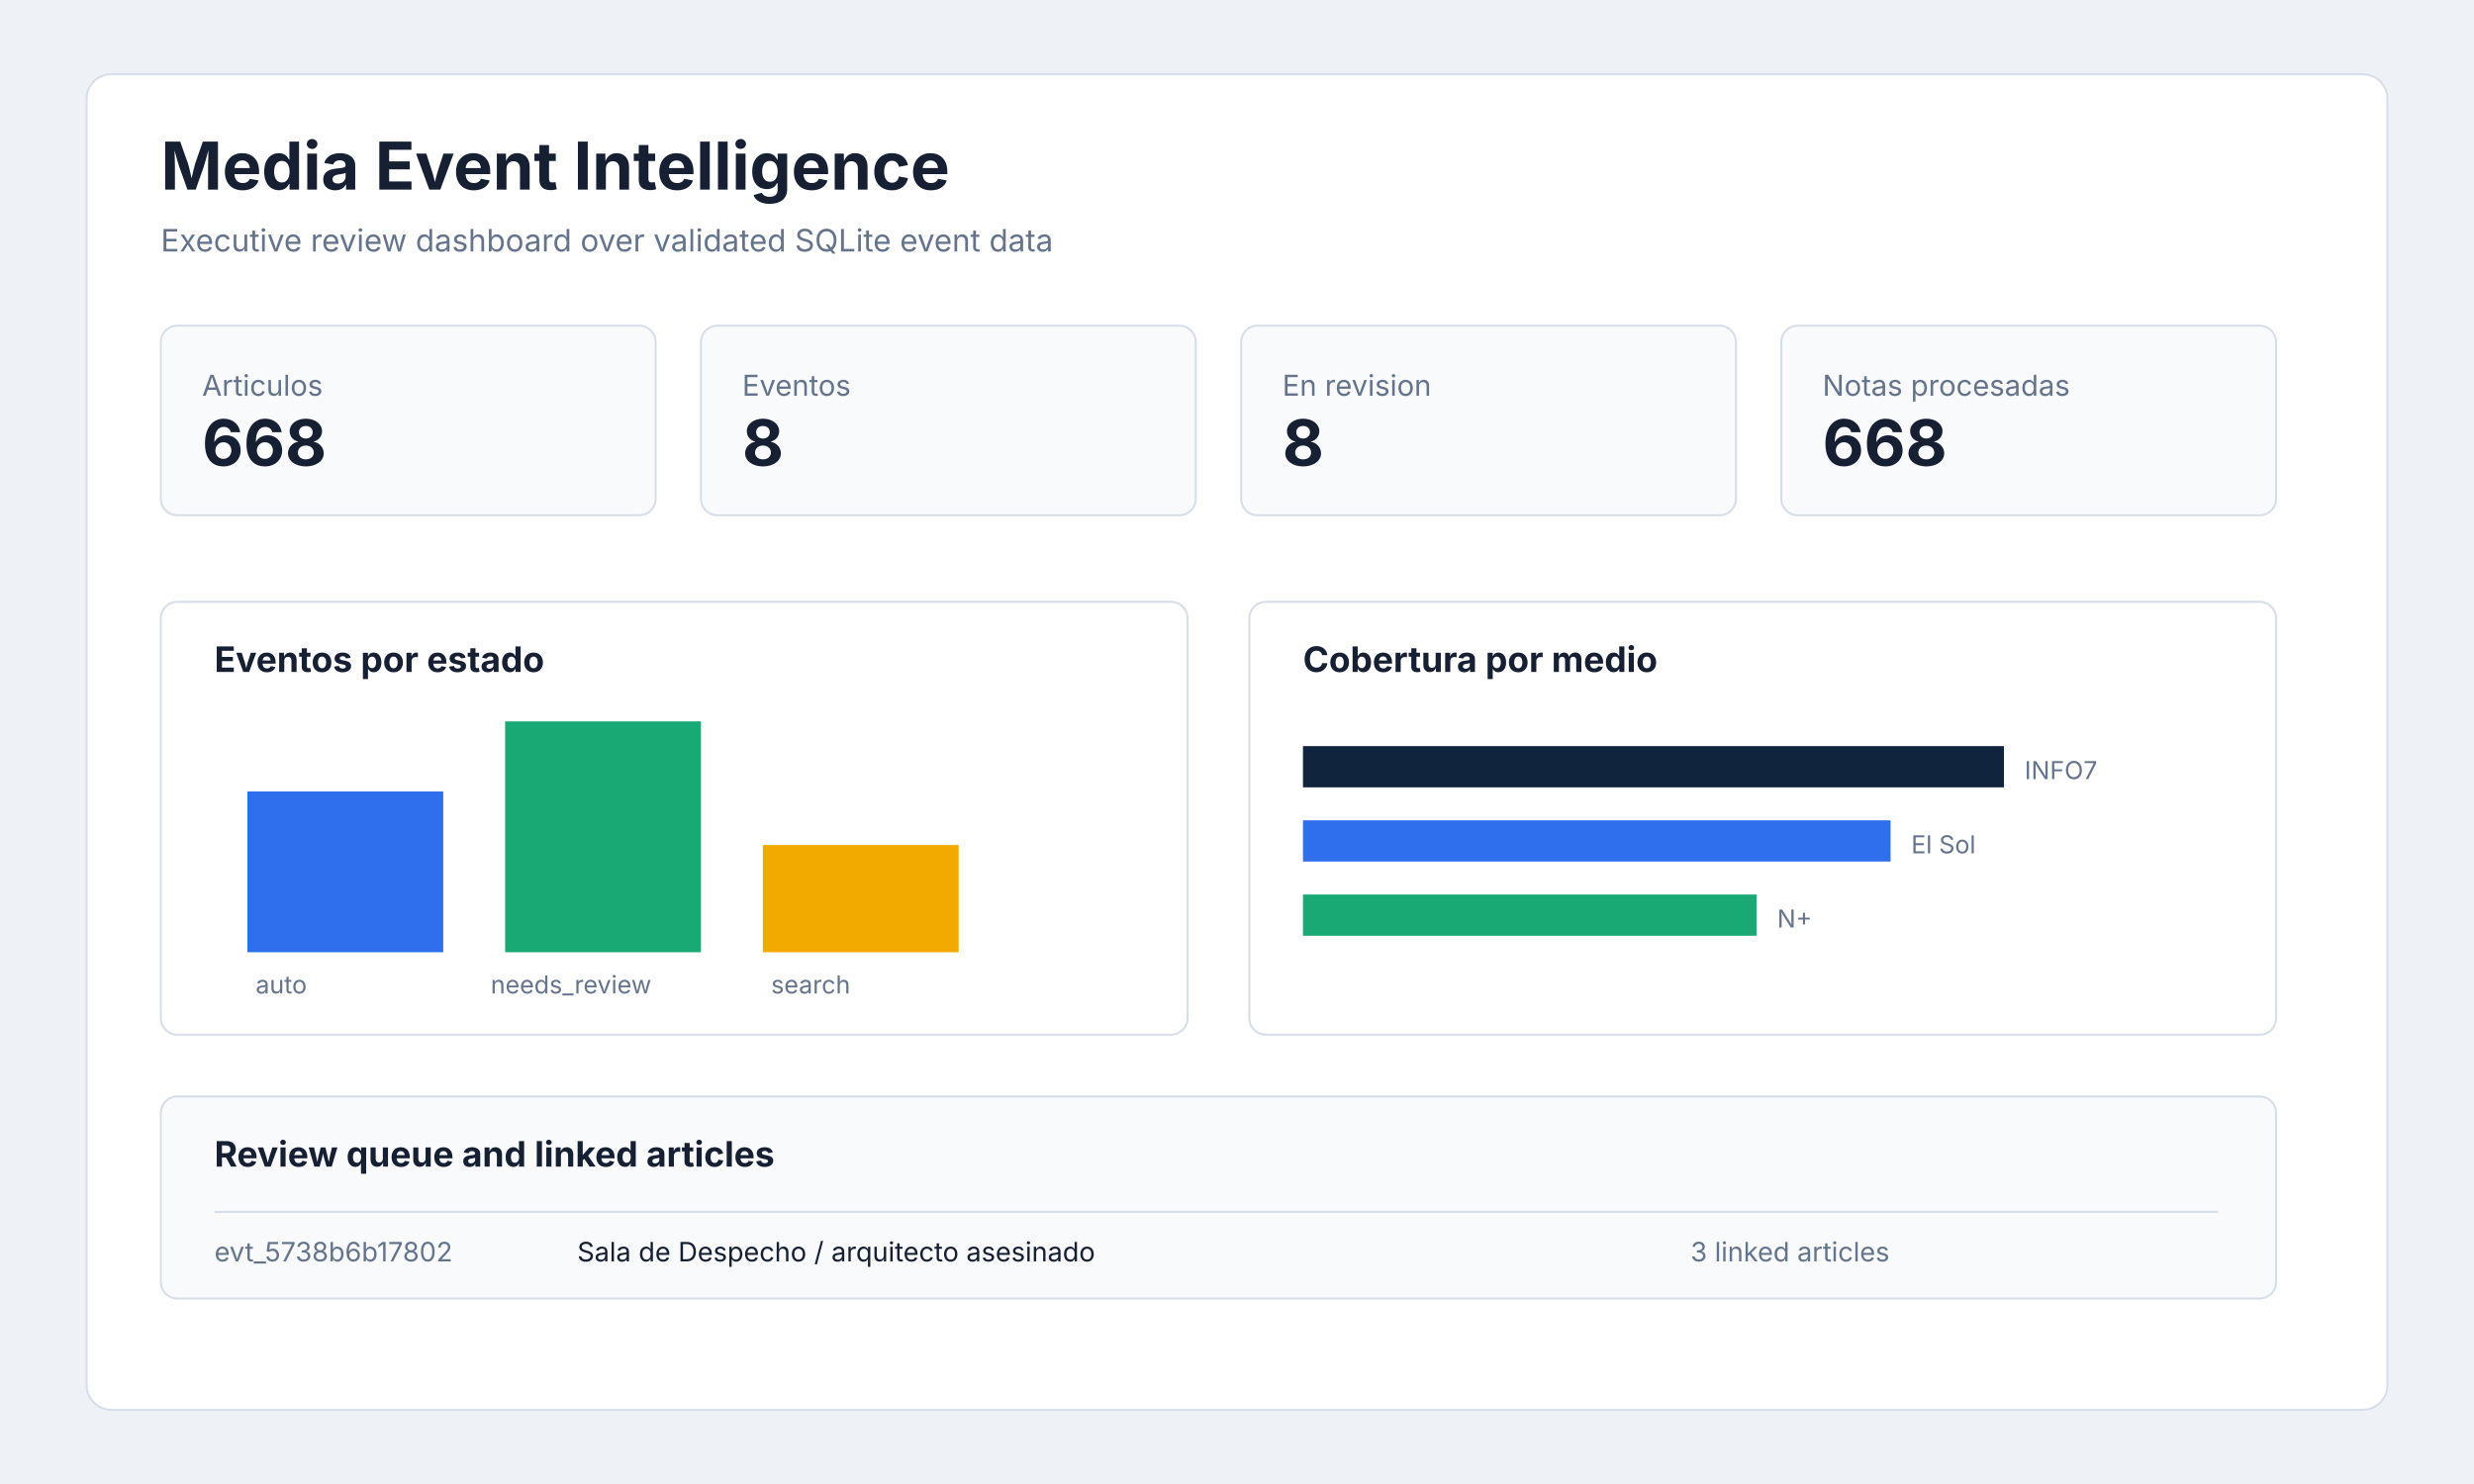
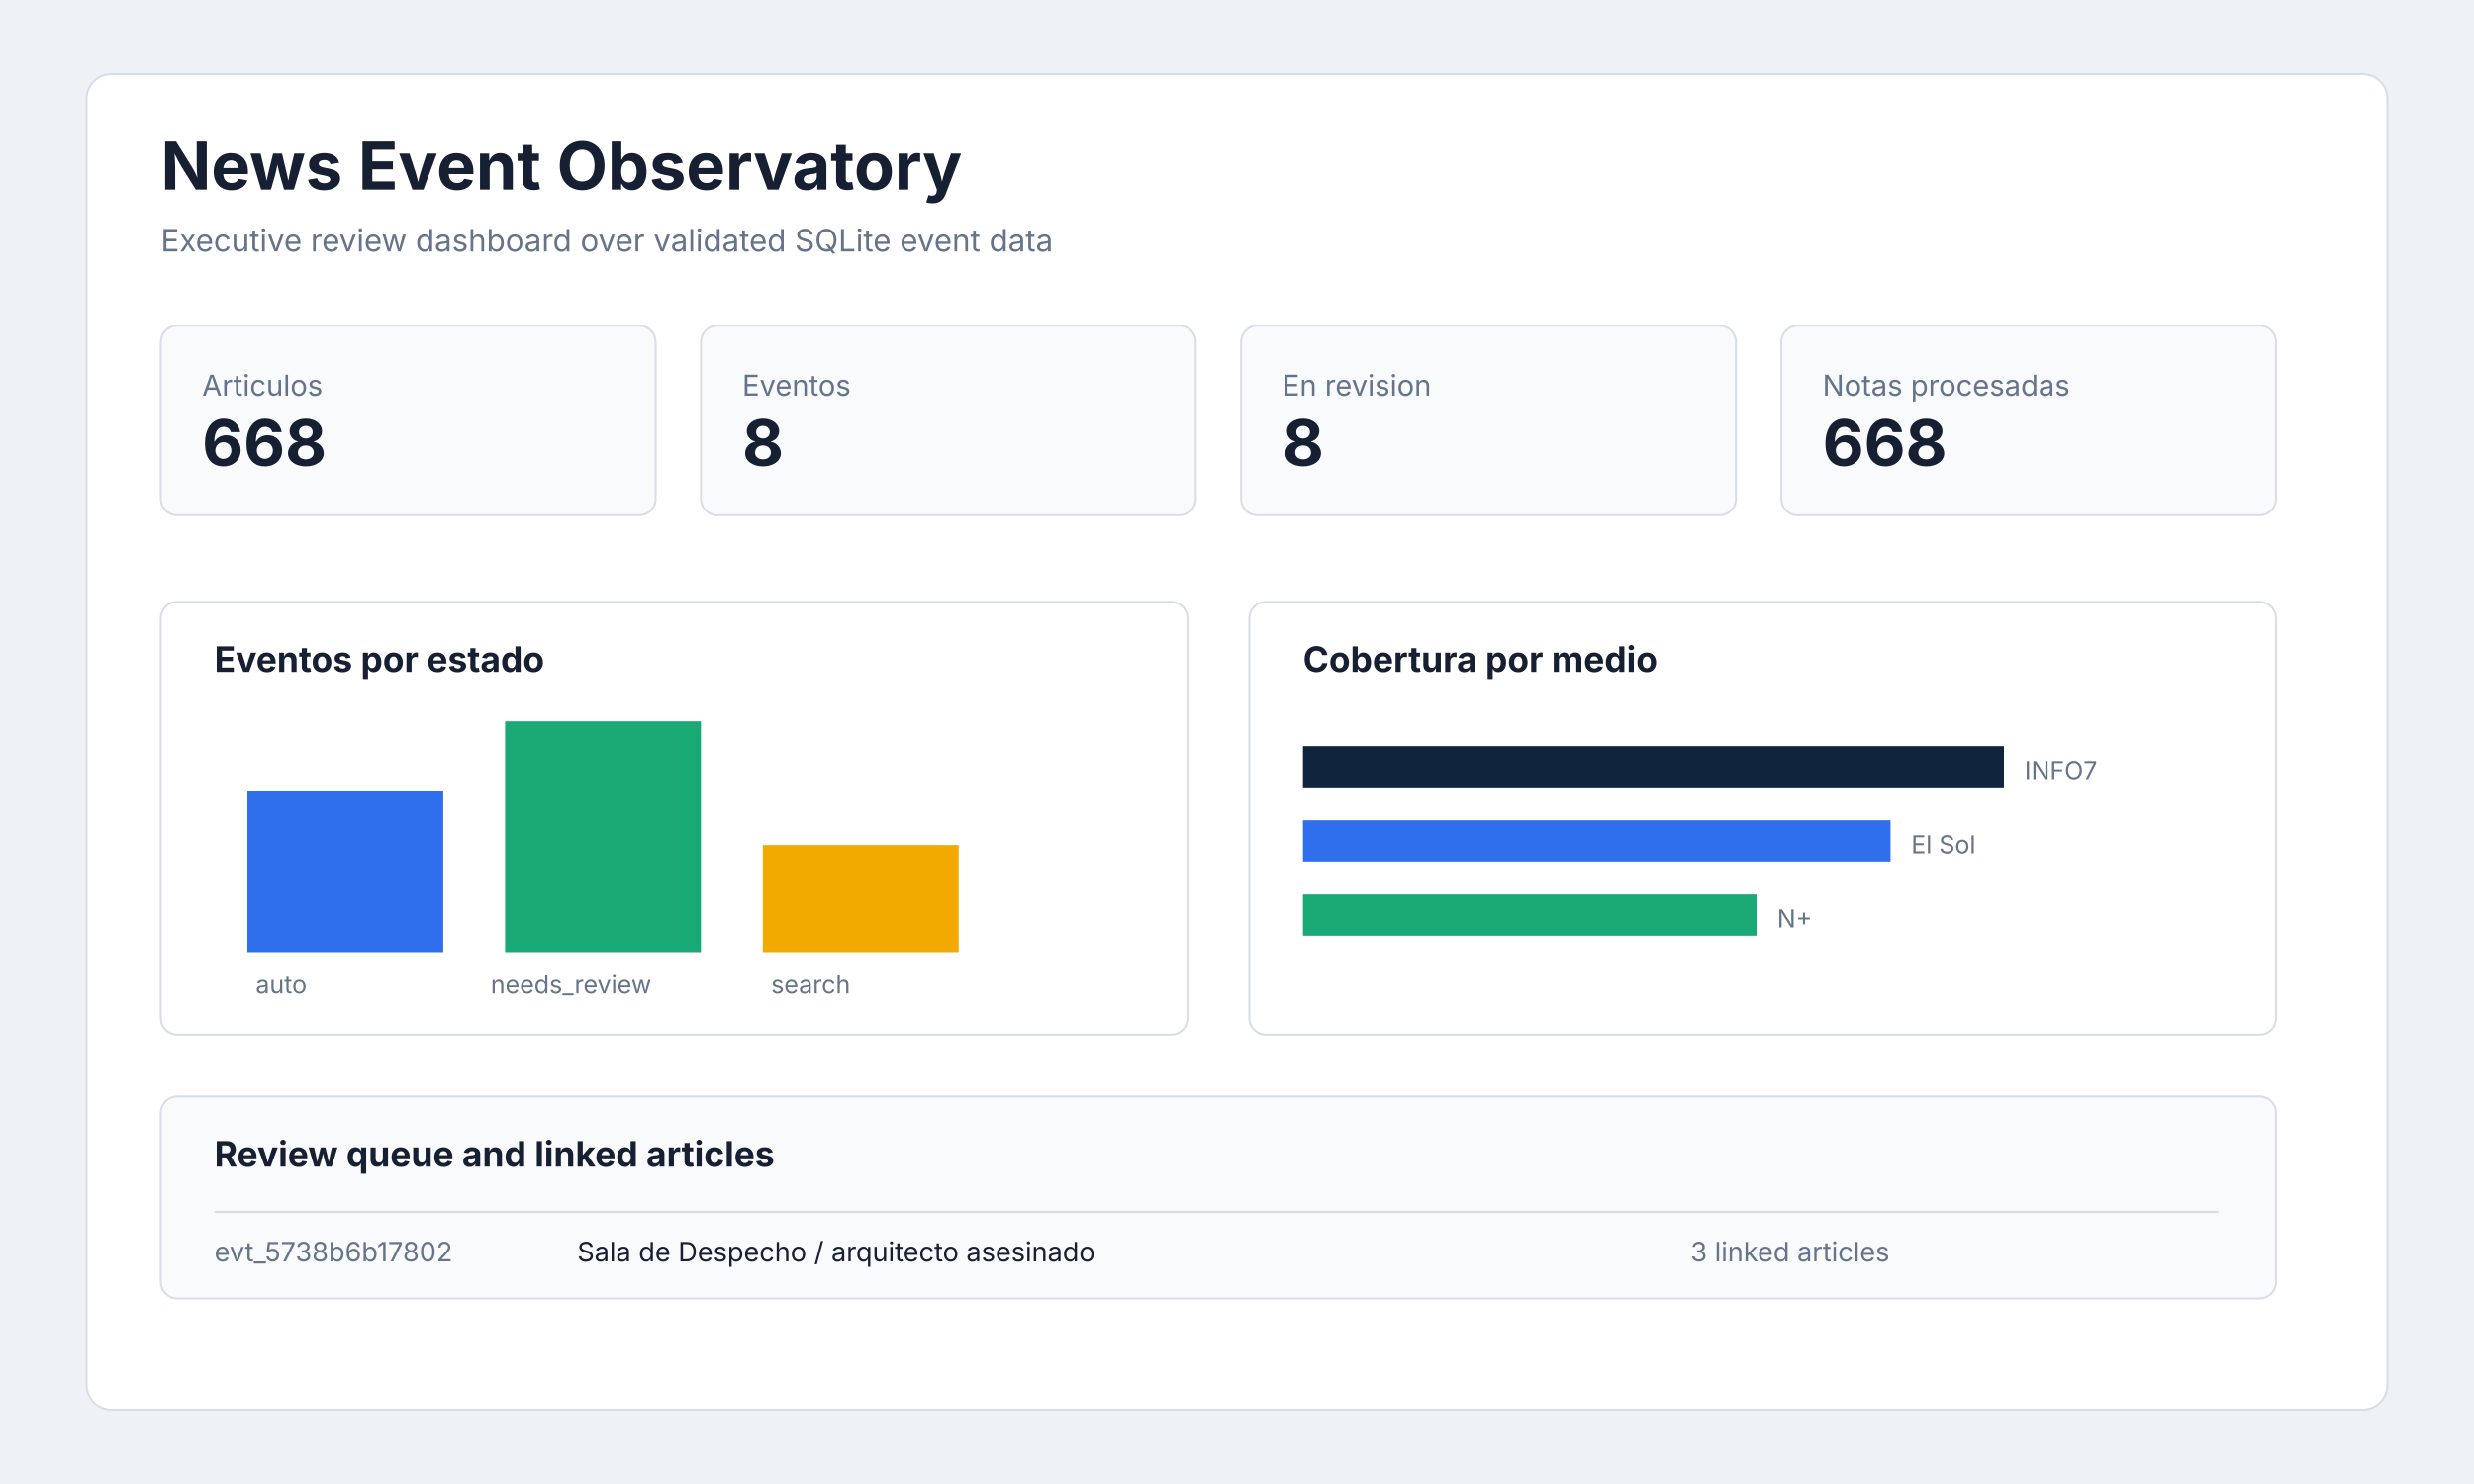
- <svg xmlns="http://www.w3.org/2000/svg" width="1200" height="720" viewBox="0 0 1200 720" role="img" aria-label="Dashboard preview for Media Event Intelligence">
+ <svg xmlns="http://www.w3.org/2000/svg" width="1200" height="720" viewBox="0 0 1200 720" role="img" aria-label="Dashboard preview for News Event Observatory">
  <rect width="1200" height="720" fill="#eef2f7" />
  <rect x="42" y="36" width="1116" height="648" rx="12" fill="#ffffff" stroke="#d8dee8" />
-   <text x="78" y="92" font-family="Inter, Arial, sans-serif" font-size="32" font-weight="700" fill="#172033">Media Event Intelligence</text>
+   <text x="78" y="92" font-family="Inter, Arial, sans-serif" font-size="32" font-weight="700" fill="#172033">News Event Observatory</text>
  <text x="78" y="122" font-family="Inter, Arial, sans-serif" font-size="15" fill="#65748a">Executive review dashboard over validated SQLite event data</text>
  <g font-family="Inter, Arial, sans-serif">
    <g transform="translate(78 158)">
      <rect width="240" height="92" rx="8" fill="#f8fafc" stroke="#d8dee8" />
      <text x="20" y="34" font-size="14" fill="#65748a">Articulos</text>
      <text x="20" y="68" font-size="31" font-weight="700" fill="#172033">668</text>
    </g>
    <g transform="translate(340 158)">
      <rect width="240" height="92" rx="8" fill="#f8fafc" stroke="#d8dee8" />
      <text x="20" y="34" font-size="14" fill="#65748a">Eventos</text>
      <text x="20" y="68" font-size="31" font-weight="700" fill="#172033">8</text>
    </g>
    <g transform="translate(602 158)">
      <rect width="240" height="92" rx="8" fill="#f8fafc" stroke="#d8dee8" />
      <text x="20" y="34" font-size="14" fill="#65748a">En revision</text>
      <text x="20" y="68" font-size="31" font-weight="700" fill="#172033">8</text>
    </g>
    <g transform="translate(864 158)">
      <rect width="240" height="92" rx="8" fill="#f8fafc" stroke="#d8dee8" />
      <text x="20" y="34" font-size="14" fill="#65748a">Notas procesadas</text>
      <text x="20" y="68" font-size="31" font-weight="700" fill="#172033">668</text>
    </g>
  </g>
  <g font-family="Inter, Arial, sans-serif">
    <rect x="78" y="292" width="498" height="210" rx="8" fill="#ffffff" stroke="#d8dee8" />
    <text x="104" y="326" font-size="17" font-weight="700" fill="#172033">Eventos por estado</text>
    <rect x="120" y="384" width="95" height="78" fill="#2f6fed" />
    <rect x="245" y="350" width="95" height="112" fill="#19a974" />
    <rect x="370" y="410" width="95" height="52" fill="#f2a900" />
    <text x="124" y="482" font-size="12" fill="#65748a">auto</text>
    <text x="238" y="482" font-size="12" fill="#65748a">needs_review</text>
    <text x="374" y="482" font-size="12" fill="#65748a">search</text>
    <rect x="606" y="292" width="498" height="210" rx="8" fill="#ffffff" stroke="#d8dee8" />
    <text x="632" y="326" font-size="17" font-weight="700" fill="#172033">Cobertura por medio</text>
    <rect x="632" y="362" width="340" height="20" fill="#10243e" />
    <rect x="632" y="398" width="285" height="20" fill="#2f6fed" />
    <rect x="632" y="434" width="220" height="20" fill="#19a974" />
    <text x="982" y="378" font-size="12" fill="#65748a">INFO7</text>
    <text x="927" y="414" font-size="12" fill="#65748a">El Sol</text>
    <text x="862" y="450" font-size="12" fill="#65748a">N+</text>
  </g>
  <rect x="78" y="532" width="1026" height="98" rx="8" fill="#f8fafc" stroke="#d8dee8" />
  <text x="104" y="566" font-family="Inter, Arial, sans-serif" font-size="17" font-weight="700" fill="#172033">Review queue and linked articles</text>
  <line x1="104" y1="588" x2="1076" y2="588" stroke="#d8dee8" />
  <text x="104" y="612" font-family="Inter, Arial, sans-serif" font-size="13" fill="#65748a">evt_5738b6b17802</text>
  <text x="280" y="612" font-family="Inter, Arial, sans-serif" font-size="13" fill="#172033">Sala de Despecho / arquitecto asesinado</text>
  <text x="820" y="612" font-family="Inter, Arial, sans-serif" font-size="13" fill="#65748a">3 linked articles</text>
</svg>
